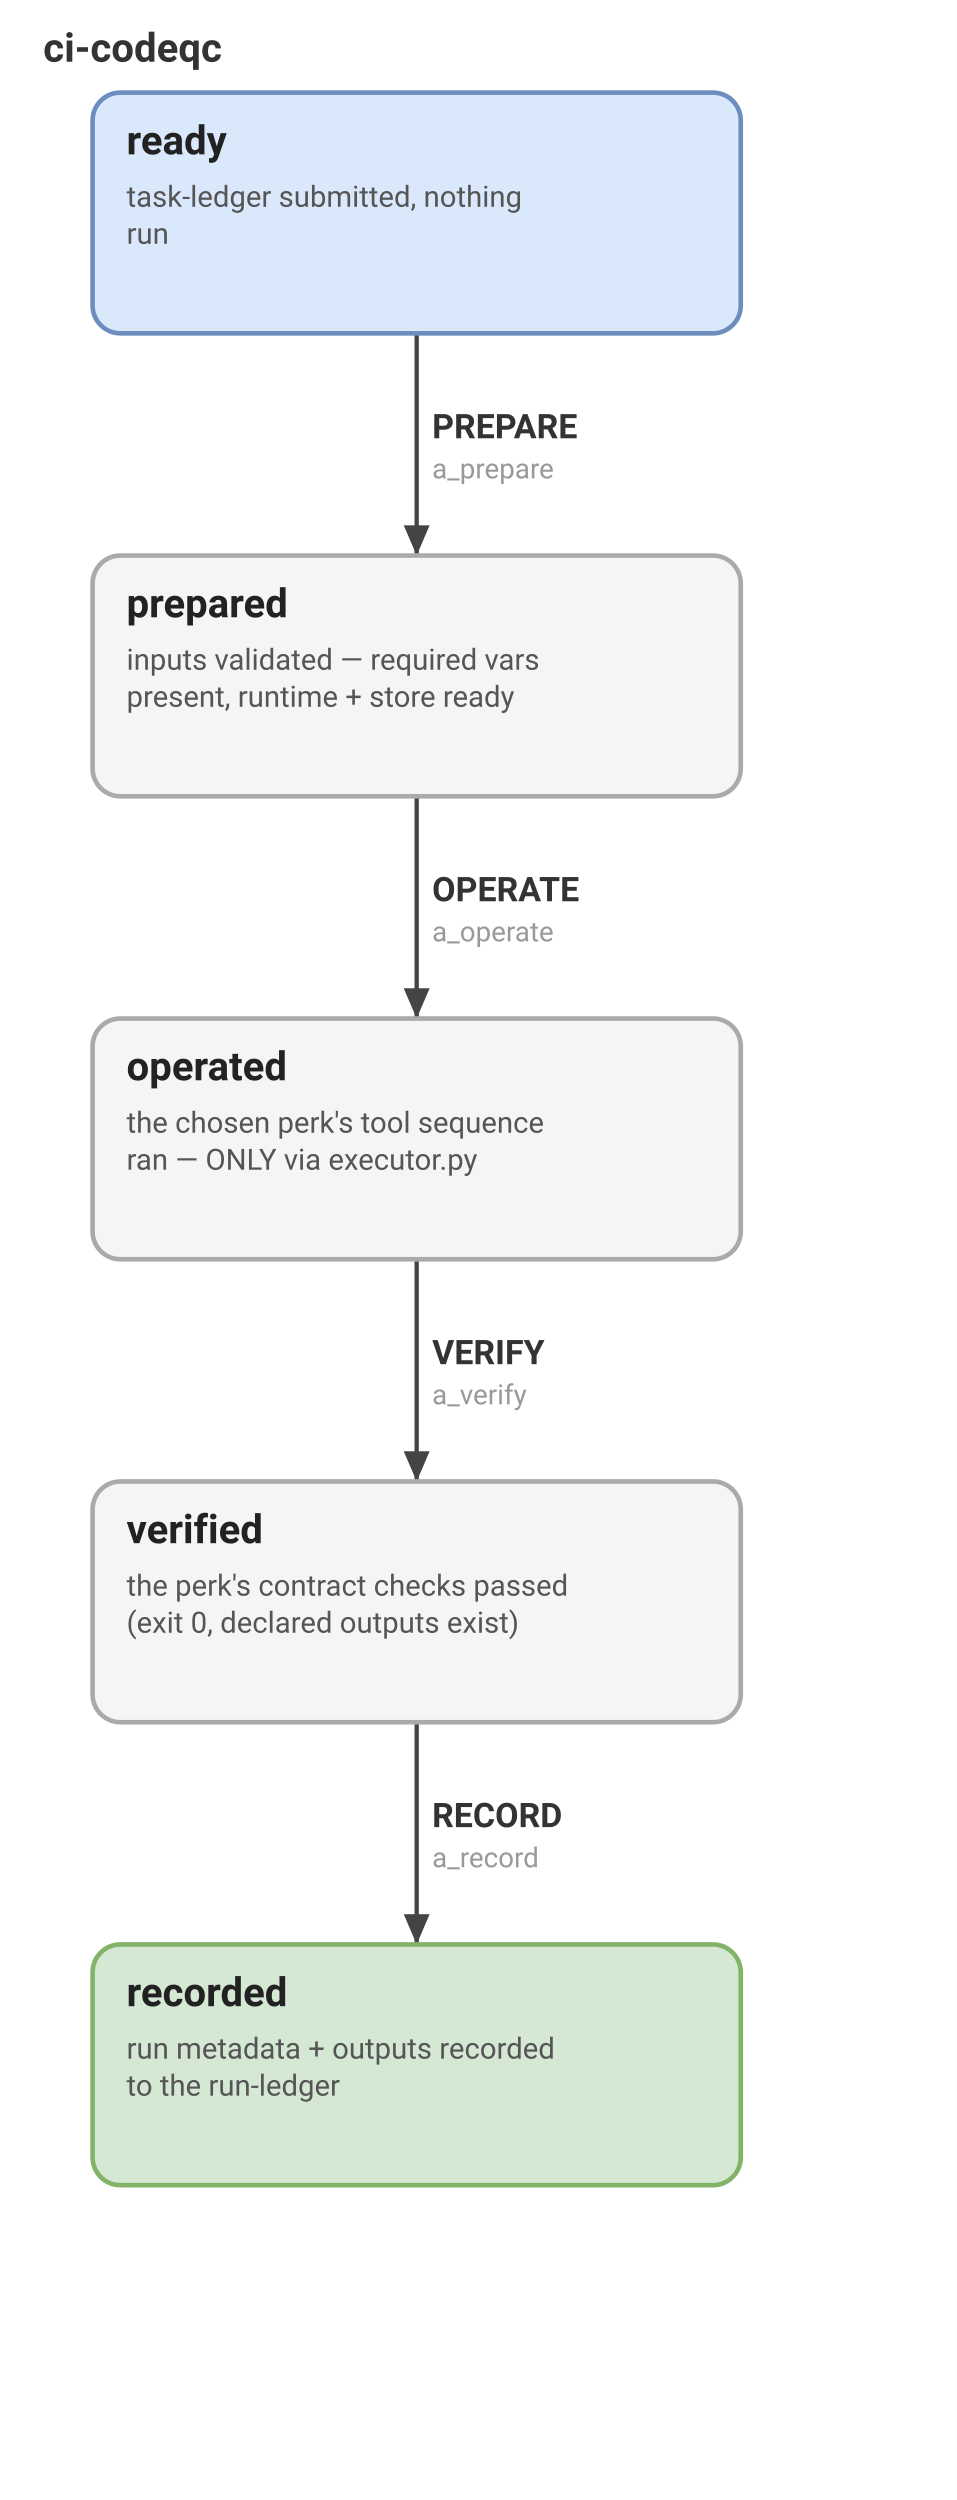
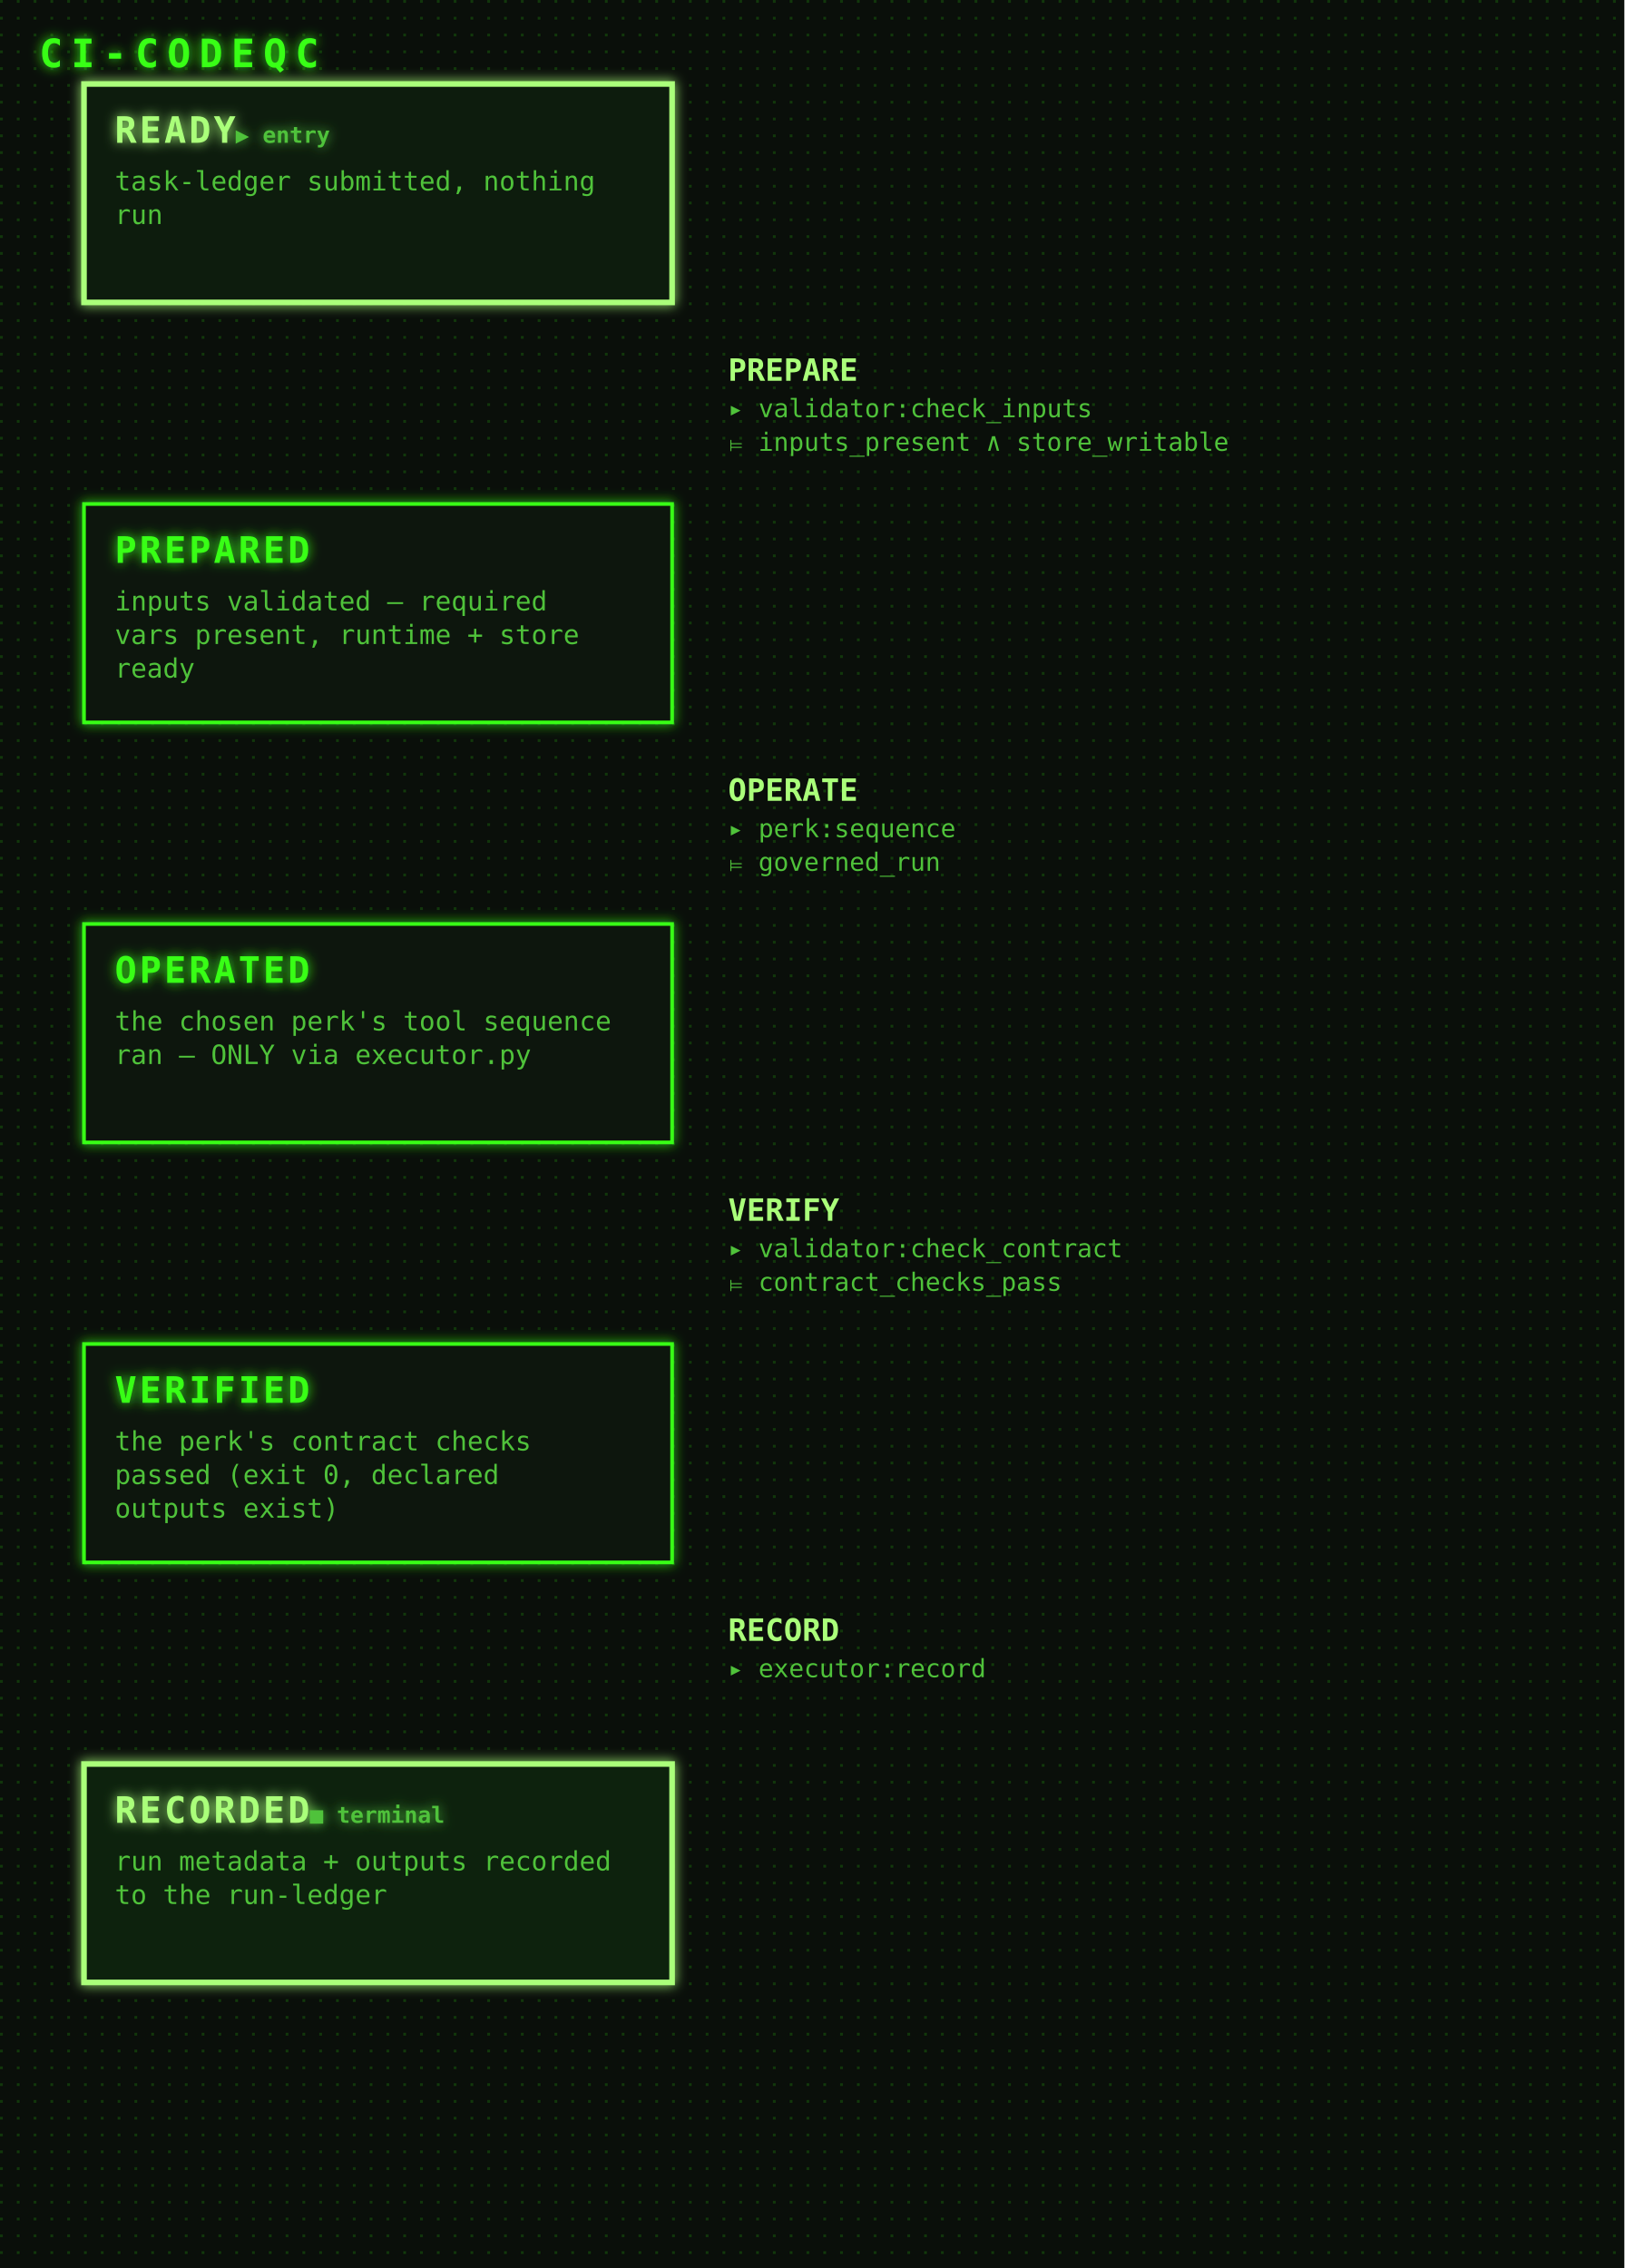
- <svg xmlns="http://www.w3.org/2000/svg" width="310" height="810" viewBox="0 0 310 810" font-family="-apple-system,Segoe UI,Roboto,sans-serif">
+ <svg xmlns="http://www.w3.org/2000/svg" width="580" height="810" viewBox="0 0 580 810" font-family="ui-monospace,Menlo,Consolas,monospace">
  <defs>
+     <filter id="glow" x="-60%" y="-60%" width="220%" height="220%">
+       <feGaussianBlur stdDeviation="2" result="b" />
+       <feMerge>
+         <feMergeNode in="b" />
+         <feMergeNode in="SourceGraphic" />
+       </feMerge>
+     </filter>
+     <pattern id="px" width="6" height="6" patternUnits="userSpaceOnUse">
+       <rect width="6" height="6" fill="#0a0f0a" />
+       <rect width="1" height="1" fill="#39ff14" fill-opacity="0.16" />
+     </pattern>
    <marker id="arr" markerWidth="9" markerHeight="9" refX="7" refY="3" orient="auto">
-       <path d="M0,0 L7,3 L0,6 z" fill="#444" />
+       <path d="M0,0 L7,3 L0,6 z" fill="#39ff14" />
    </marker>
  </defs>
-   <rect width="310" height="810" fill="#ffffff" />
-   <text x="14" y="20" font-size="13" font-weight="700" fill="#333">ci-codeqc</text>
-   <path d="M135.0,108 C135.0,153 135.0,135 135.0,180" fill="none" stroke="#444" stroke-width="1.4" marker-end="url(#arr)" />
-   <text x="140" y="142" font-size="11" font-weight="600" fill="#333">PREPARE</text>
-   <text x="140" y="155" font-size="9" fill="#999">a_prepare</text>
-   <path d="M135.0,258 C135.0,303 135.0,285 135.0,330" fill="none" stroke="#444" stroke-width="1.4" marker-end="url(#arr)" />
-   <text x="140" y="292" font-size="11" font-weight="600" fill="#333">OPERATE</text>
-   <text x="140" y="305" font-size="9" fill="#999">a_operate</text>
-   <path d="M135.0,408 C135.0,453 135.0,435 135.0,480" fill="none" stroke="#444" stroke-width="1.4" marker-end="url(#arr)" />
-   <text x="140" y="442" font-size="11" font-weight="600" fill="#333">VERIFY</text>
-   <text x="140" y="455" font-size="9" fill="#999">a_verify</text>
-   <path d="M135.0,558 C135.0,603 135.0,585 135.0,630" fill="none" stroke="#444" stroke-width="1.4" marker-end="url(#arr)" />
-   <text x="140" y="592" font-size="11" font-weight="600" fill="#333">RECORD</text>
-   <text x="140" y="605" font-size="9" fill="#999">a_record</text>
-   <rect x="30" y="30" width="210" height="78" rx="9" fill="#dae8fc" stroke="#6c8ebf" stroke-width="1.5" />
-   <text x="41" y="50" font-size="13" font-weight="700" fill="#222">ready</text>
-   <text x="41" y="67" font-size="9.5" fill="#555">task-ledger submitted, nothing</text>
-   <text x="41" y="79" font-size="9.5" fill="#555">run</text>
-   <rect x="30" y="180" width="210" height="78" rx="9" fill="#f5f5f5" stroke="#aaaaaa" stroke-width="1.5" />
-   <text x="41" y="200" font-size="13" font-weight="700" fill="#222">prepared</text>
-   <text x="41" y="217" font-size="9.5" fill="#555">inputs validated — required vars</text>
-   <text x="41" y="229" font-size="9.5" fill="#555">present, runtime + store ready</text>
-   <rect x="30" y="330" width="210" height="78" rx="9" fill="#f5f5f5" stroke="#aaaaaa" stroke-width="1.5" />
-   <text x="41" y="350" font-size="13" font-weight="700" fill="#222">operated</text>
-   <text x="41" y="367" font-size="9.5" fill="#555">the chosen perk's tool sequence</text>
-   <text x="41" y="379" font-size="9.5" fill="#555">ran — ONLY via executor.py</text>
-   <rect x="30" y="480" width="210" height="78" rx="9" fill="#f5f5f5" stroke="#aaaaaa" stroke-width="1.5" />
-   <text x="41" y="500" font-size="13" font-weight="700" fill="#222">verified</text>
-   <text x="41" y="517" font-size="9.5" fill="#555">the perk's contract checks passed</text>
-   <text x="41" y="529" font-size="9.5" fill="#555">(exit 0, declared outputs exist)</text>
-   <rect x="30" y="630" width="210" height="78" rx="9" fill="#d5e8d4" stroke="#82b366" stroke-width="1.5" />
-   <text x="41" y="650" font-size="13" font-weight="700" fill="#222">recorded</text>
-   <text x="41" y="667" font-size="9.5" fill="#555">run metadata + outputs recorded</text>
-   <text x="41" y="679" font-size="9.5" fill="#555">to the run-ledger</text>
+   <rect width="580" height="810" fill="#0a0f0a" />
+   <rect width="580" height="810" fill="url(#px)" />
+   <text x="14" y="24" font-size="14" font-weight="700" letter-spacing="3" fill="#39ff14" filter="url(#glow)">CI-CODEQC</text>
+   <path d="M135.0,108 L135.0,180" fill="none" stroke="#39ff14" stroke-width="1.6" marker-end="url(#arr)" filter="url(#glow)" opacity="0.92" />
+   <text x="260" y="136" font-size="11" font-weight="700" fill="#aaff7a">PREPARE</text>
+   <text x="260" y="149" font-size="9" fill="#4fc23a">▸ validator:check_inputs</text>
+   <text x="260" y="161" font-size="9" fill="#4fc23a">⊨ inputs_present ∧ store_writable</text>
+   <path d="M135.0,258 L135.0,330" fill="none" stroke="#39ff14" stroke-width="1.6" marker-end="url(#arr)" filter="url(#glow)" opacity="0.92" />
+   <text x="260" y="286" font-size="11" font-weight="700" fill="#aaff7a">OPERATE</text>
+   <text x="260" y="299" font-size="9" fill="#4fc23a">▸ perk:sequence</text>
+   <text x="260" y="311" font-size="9" fill="#4fc23a">⊨ governed_run</text>
+   <path d="M135.0,408 L135.0,480" fill="none" stroke="#39ff14" stroke-width="1.6" marker-end="url(#arr)" filter="url(#glow)" opacity="0.92" />
+   <text x="260" y="436" font-size="11" font-weight="700" fill="#aaff7a">VERIFY</text>
+   <text x="260" y="449" font-size="9" fill="#4fc23a">▸ validator:check_contract</text>
+   <text x="260" y="461" font-size="9" fill="#4fc23a">⊨ contract_checks_pass</text>
+   <path d="M135.0,558 L135.0,630" fill="none" stroke="#39ff14" stroke-width="1.6" marker-end="url(#arr)" filter="url(#glow)" opacity="0.92" />
+   <text x="260" y="586" font-size="11" font-weight="700" fill="#aaff7a">RECORD</text>
+   <text x="260" y="599" font-size="9" fill="#4fc23a">▸ executor:record</text>
+   <rect x="30" y="30" width="210" height="78" fill="#0e1d0d" stroke="#aaff7a" stroke-width="2" filter="url(#glow)" />
+   <text x="41" y="51" font-size="13" font-weight="700" letter-spacing="1" fill="#aaff7a" filter="url(#glow)">READY<tspan font-size="8" letter-spacing="0" fill="#4fc23a">  ▶ entry</tspan>
+   </text>
+   <text x="41" y="68" font-size="9.5" fill="#4fc23a">task-ledger submitted, nothing</text>
+   <text x="41" y="80" font-size="9.5" fill="#4fc23a">run</text>
+   <rect x="30" y="180" width="210" height="78" fill="#0b140a" stroke="#39ff14" stroke-width="1.3" filter="url(#glow)" />
+   <text x="41" y="201" font-size="13" font-weight="700" letter-spacing="1" fill="#39ff14" filter="url(#glow)">PREPARED<tspan font-size="8" letter-spacing="0" fill="#4fc23a" />
+   </text>
+   <text x="41" y="218" font-size="9.5" fill="#4fc23a">inputs validated — required</text>
+   <text x="41" y="230" font-size="9.5" fill="#4fc23a">vars present, runtime + store</text>
+   <text x="41" y="242" font-size="9.5" fill="#4fc23a">ready</text>
+   <rect x="30" y="330" width="210" height="78" fill="#0b140a" stroke="#39ff14" stroke-width="1.3" filter="url(#glow)" />
+   <text x="41" y="351" font-size="13" font-weight="700" letter-spacing="1" fill="#39ff14" filter="url(#glow)">OPERATED<tspan font-size="8" letter-spacing="0" fill="#4fc23a" />
+   </text>
+   <text x="41" y="368" font-size="9.5" fill="#4fc23a">the chosen perk's tool sequence</text>
+   <text x="41" y="380" font-size="9.5" fill="#4fc23a">ran — ONLY via executor.py</text>
+   <rect x="30" y="480" width="210" height="78" fill="#0b140a" stroke="#39ff14" stroke-width="1.3" filter="url(#glow)" />
+   <text x="41" y="501" font-size="13" font-weight="700" letter-spacing="1" fill="#39ff14" filter="url(#glow)">VERIFIED<tspan font-size="8" letter-spacing="0" fill="#4fc23a" />
+   </text>
+   <text x="41" y="518" font-size="9.5" fill="#4fc23a">the perk's contract checks</text>
+   <text x="41" y="530" font-size="9.5" fill="#4fc23a">passed (exit 0, declared</text>
+   <text x="41" y="542" font-size="9.5" fill="#4fc23a">outputs exist)</text>
+   <rect x="30" y="630" width="210" height="78" fill="#0f2410" stroke="#aaff7a" stroke-width="2" filter="url(#glow)" />
+   <text x="41" y="651" font-size="13" font-weight="700" letter-spacing="1" fill="#aaff7a" filter="url(#glow)">RECORDED<tspan font-size="8" letter-spacing="0" fill="#4fc23a">  ■ terminal</tspan>
+   </text>
+   <text x="41" y="668" font-size="9.5" fill="#4fc23a">run metadata + outputs recorded</text>
+   <text x="41" y="680" font-size="9.5" fill="#4fc23a">to the run-ledger</text>
</svg>
